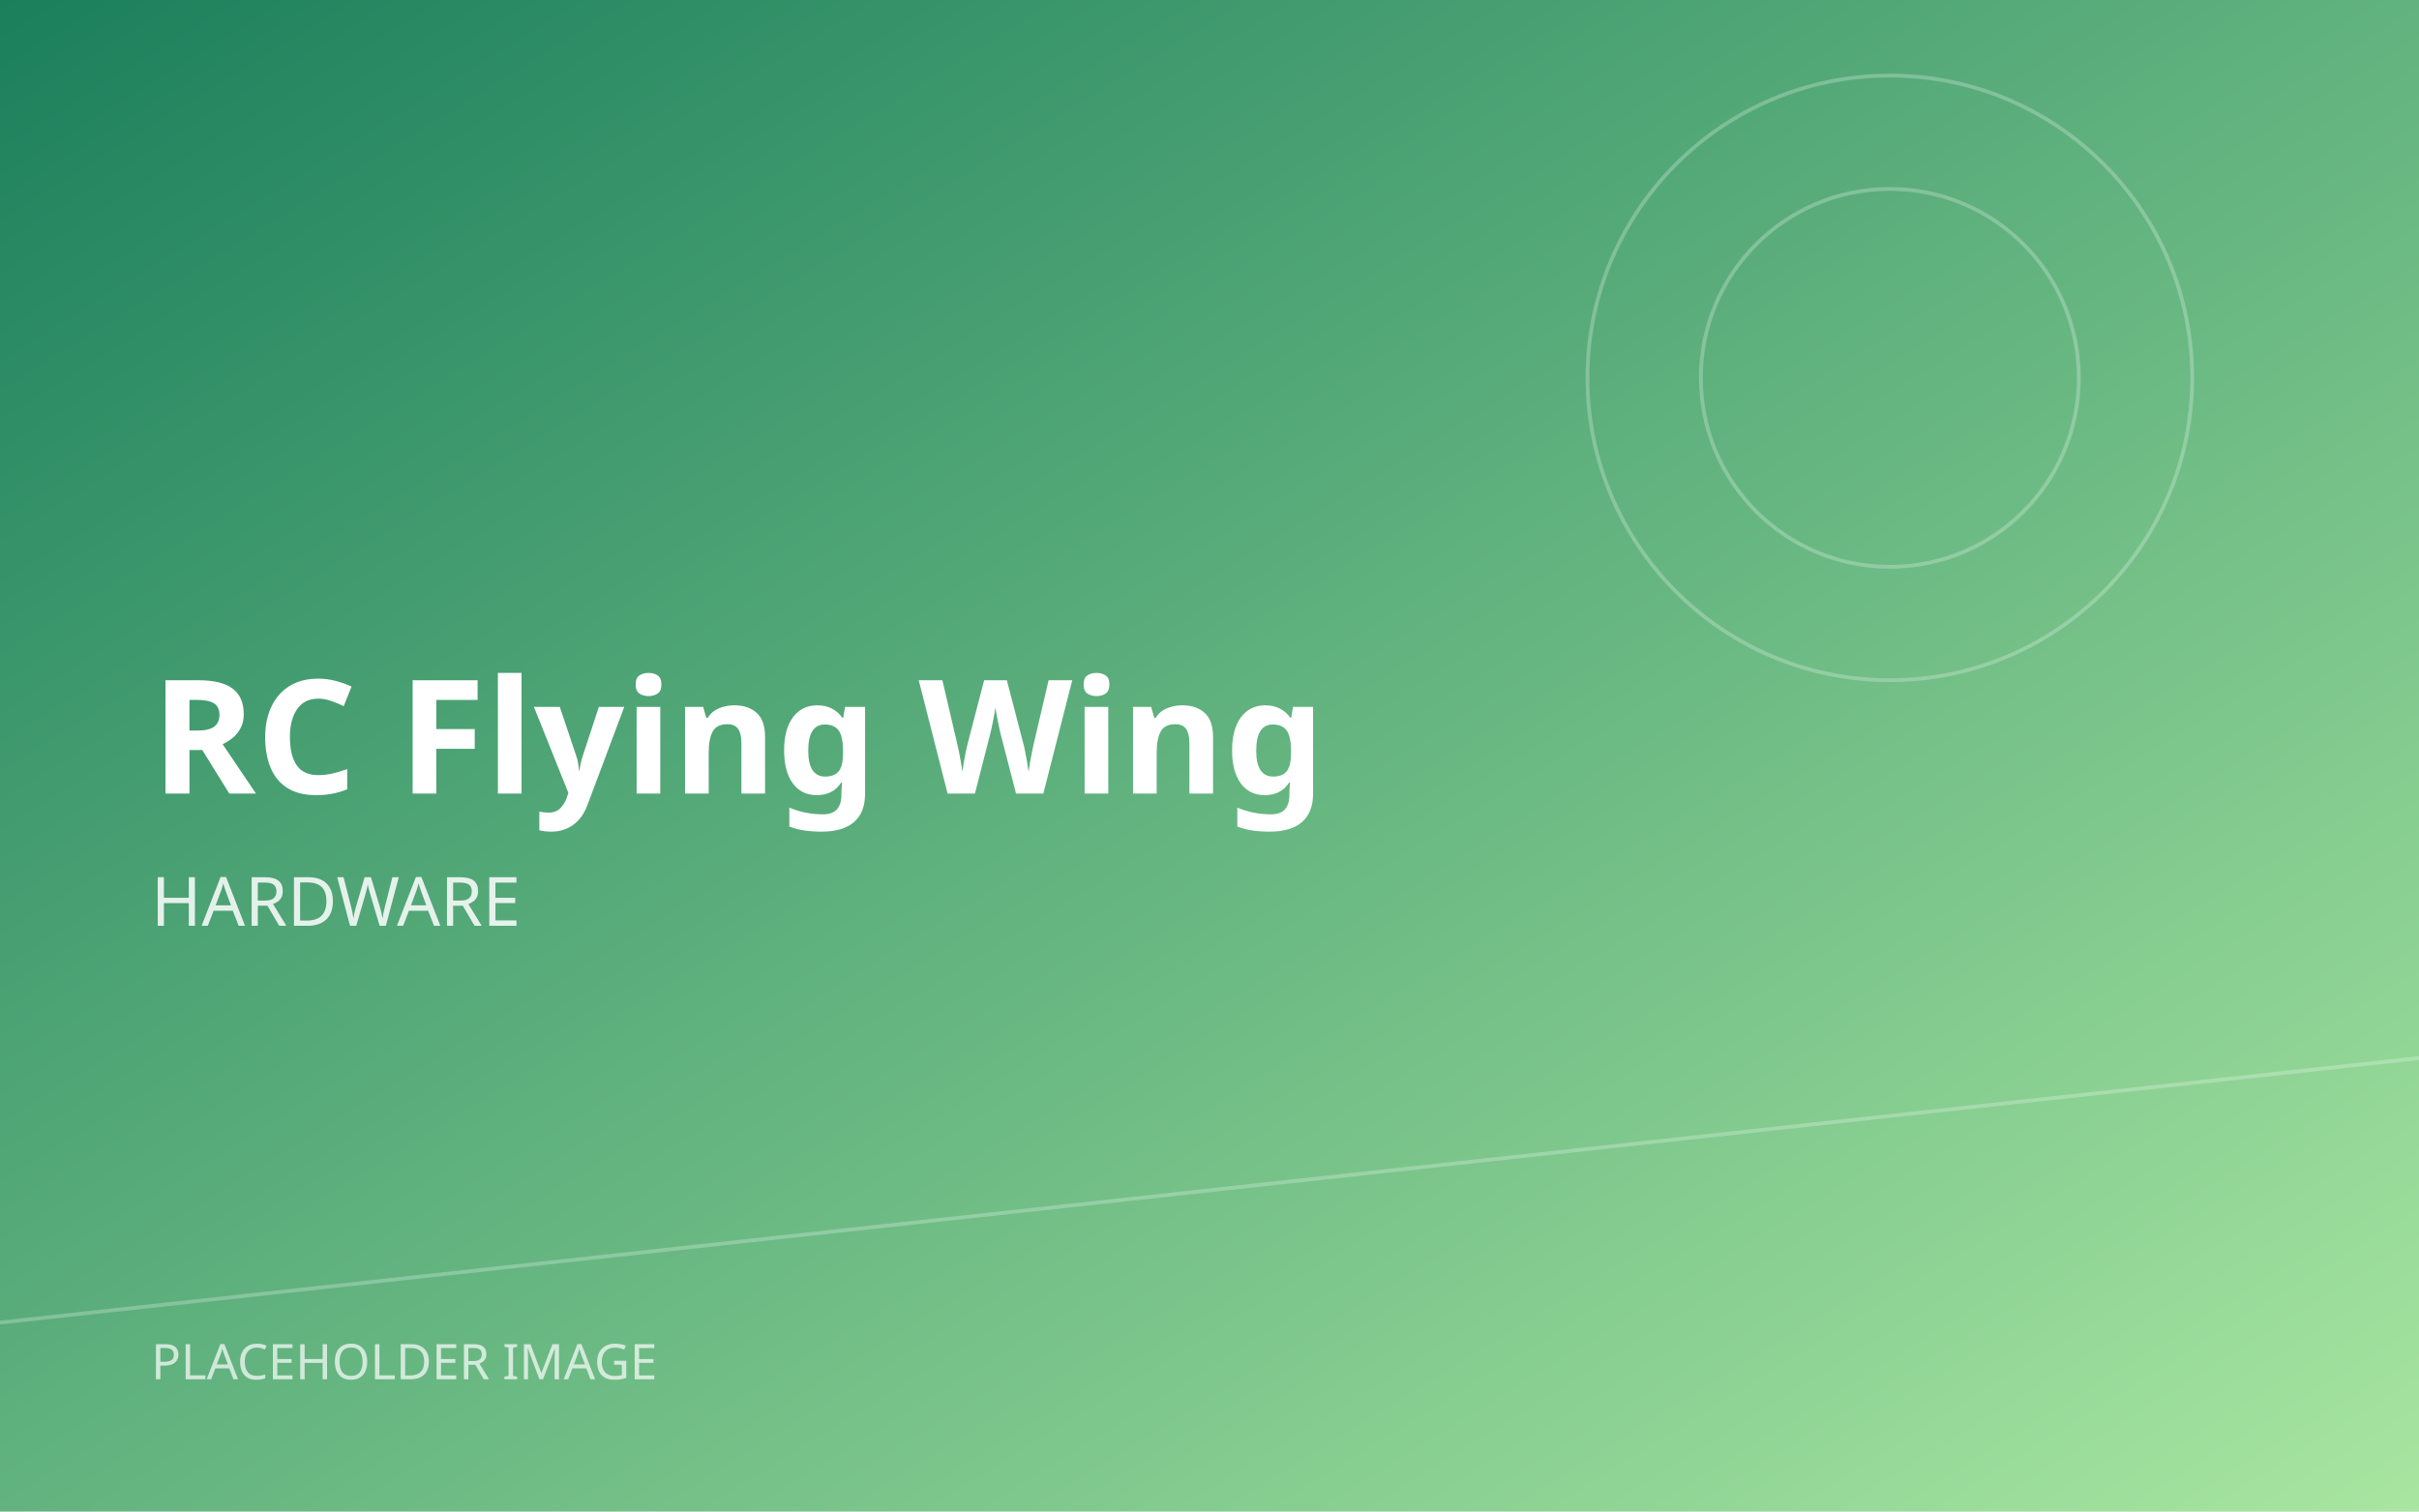
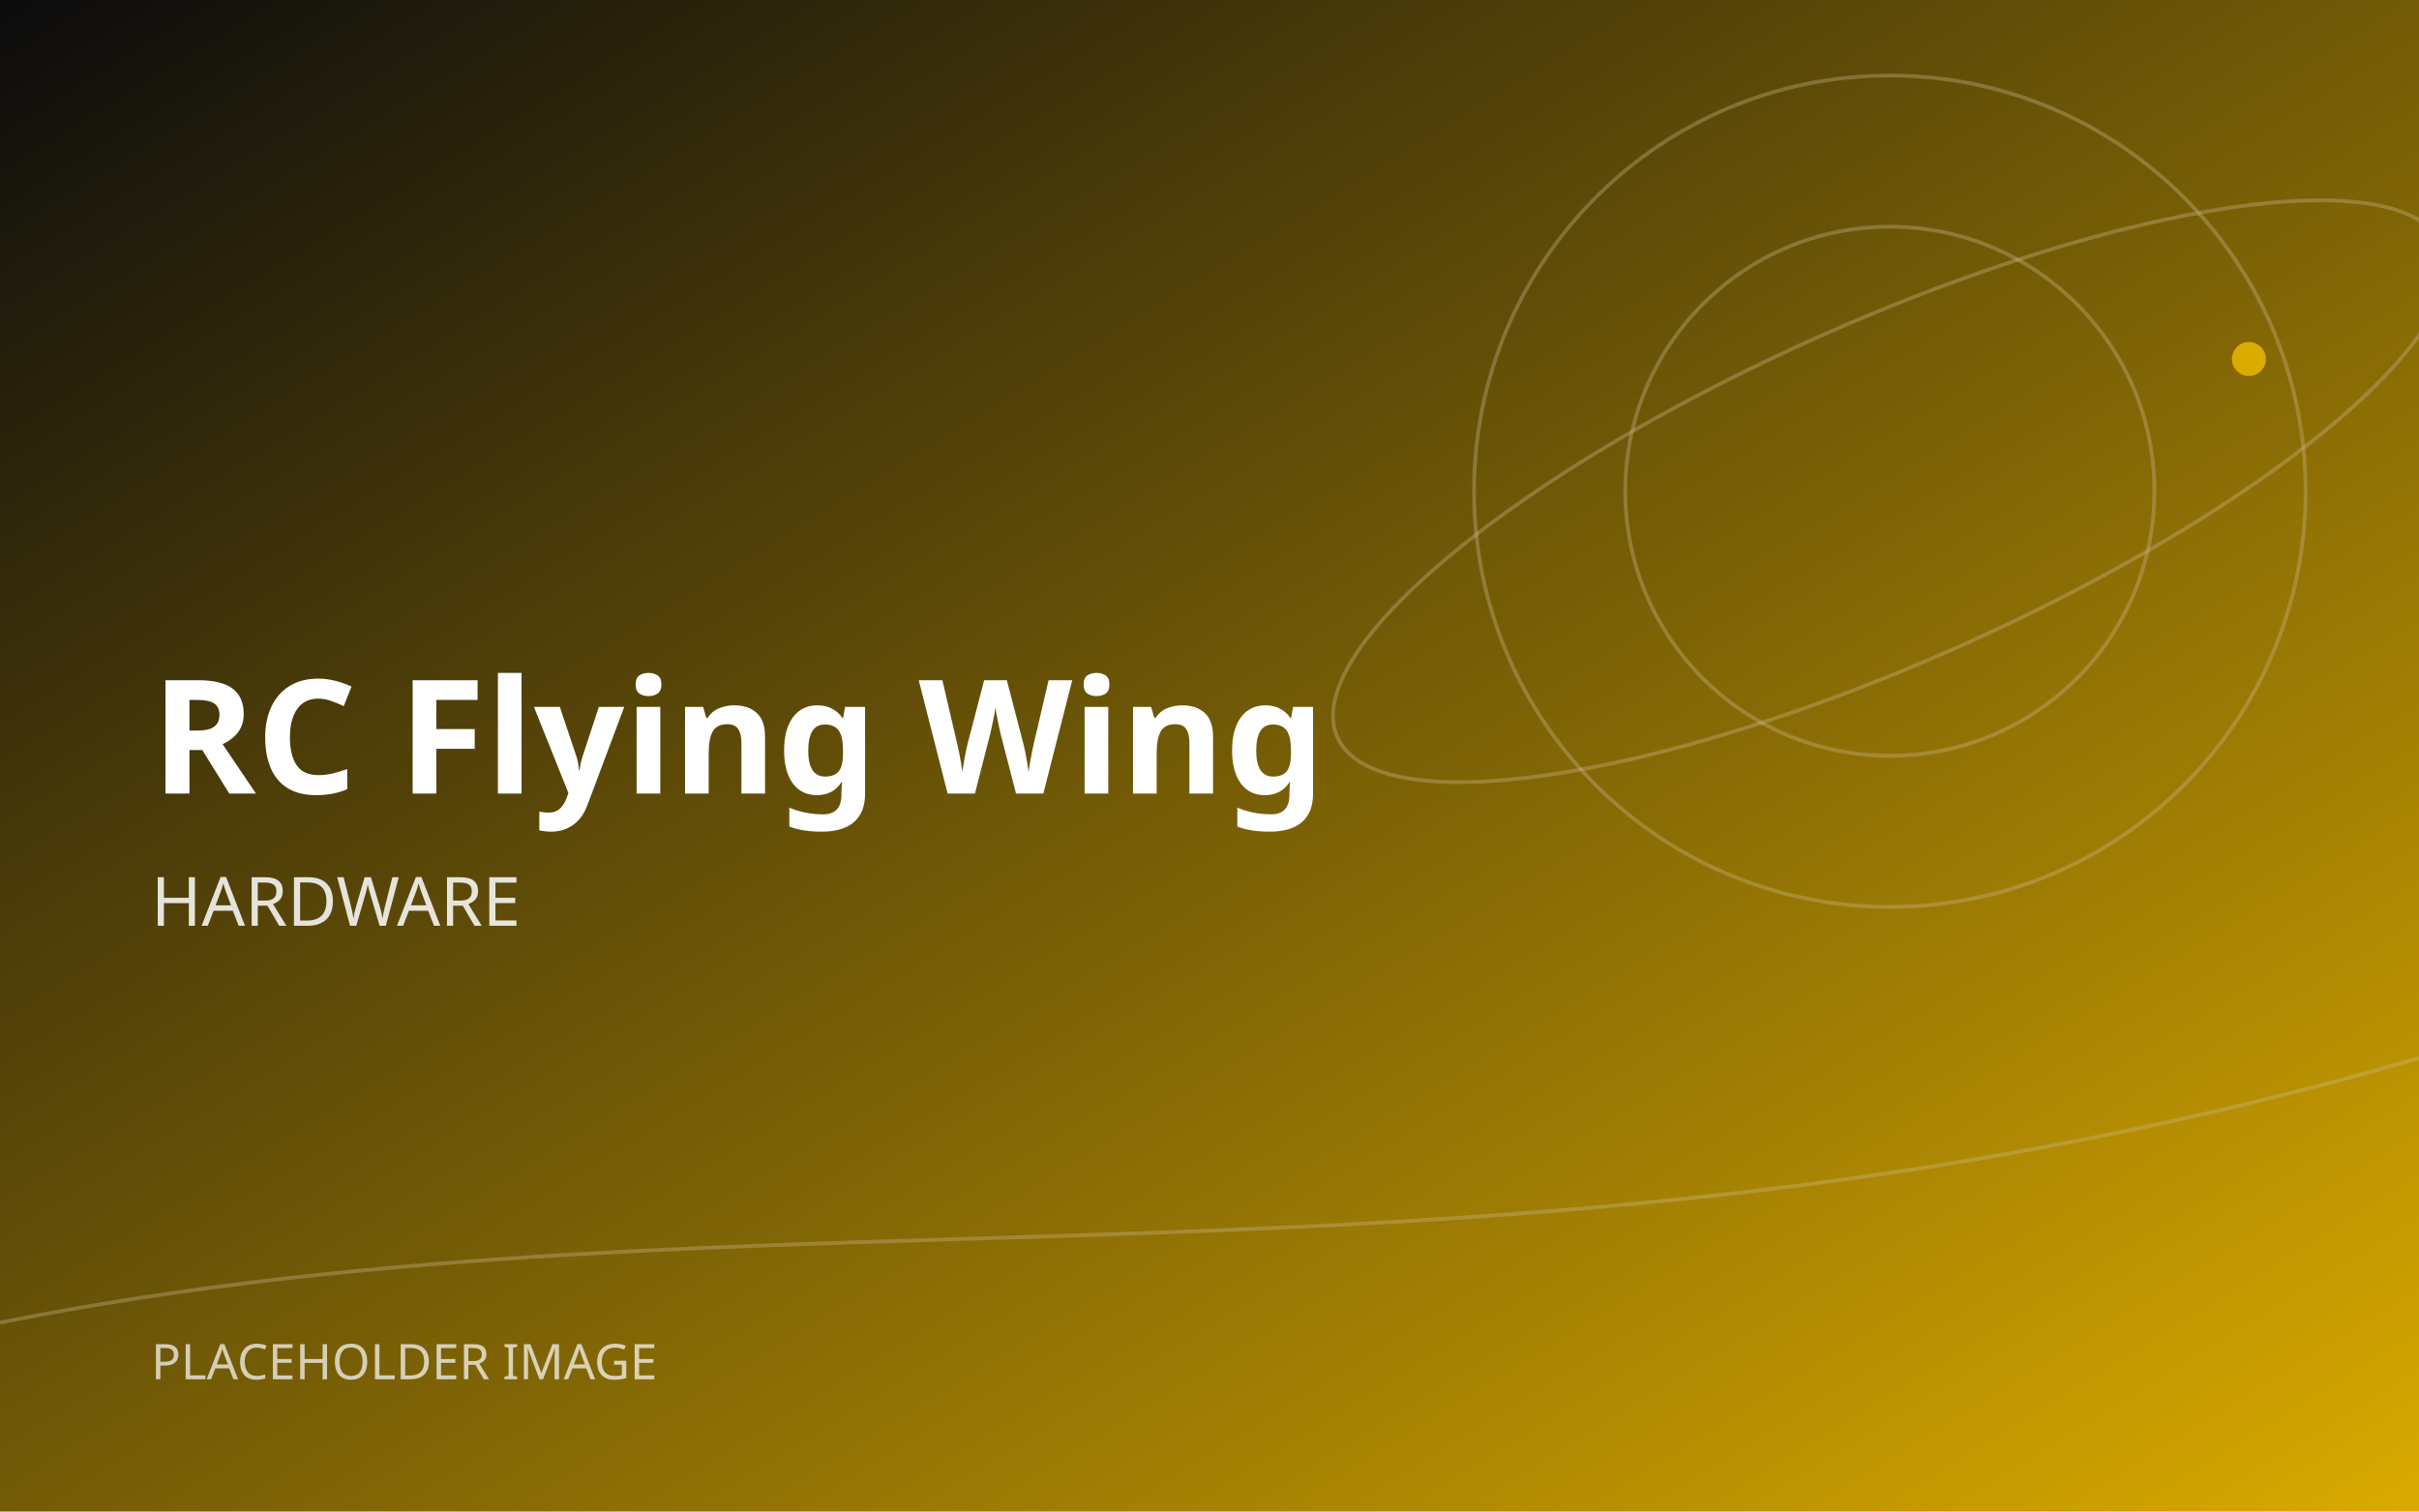
<svg xmlns="http://www.w3.org/2000/svg" viewBox="0 0 1280 800" width="1280" height="800">
  <defs>
    <linearGradient id="g" x1="0" y1="0" x2="1" y2="1">
-       <stop offset="0" stop-color="#1b7f5c" />
-       <stop offset="1" stop-color="#a8e6a1" />
+       <stop offset="0" stop-color="#0b0b0d" />
+       <stop offset="1" stop-color="#daaa00" />
    </linearGradient>
  </defs>
  <rect width="1280" height="800" fill="url(#g)" />
-   <g fill="none" stroke="#fff" stroke-opacity=".25" stroke-width="2">
-     <circle cx="1000" cy="200" r="160" />
-     <circle cx="1000" cy="200" r="100" />
-     <path d="M0 700 L1280 560" />
+   <g fill="none" stroke="#cfb991" stroke-opacity=".35" stroke-width="2">
+     <circle cx="1000" cy="260" r="220" />
+     <circle cx="1000" cy="260" r="140" />
+     <ellipse cx="1000" cy="260" rx="320" ry="90" transform="rotate(-24 1000 260)" />
+     <path d="M0 700 C 400 620 800 700 1280 560" />
  </g>
+   <circle cx="1190" cy="190" r="9" fill="#daaa00" />
  <text x="80" y="420" font-family="system-ui,sans-serif" font-size="84" font-weight="800" fill="#fff">RC Flying Wing</text>
  <text x="80" y="490" font-family="system-ui,sans-serif" font-size="36" fill="#fff" fill-opacity=".85">HARDWARE</text>
  <text x="80" y="730" font-family="system-ui,sans-serif" font-size="26" fill="#fff" fill-opacity=".7">PLACEHOLDER IMAGE</text>
</svg>
